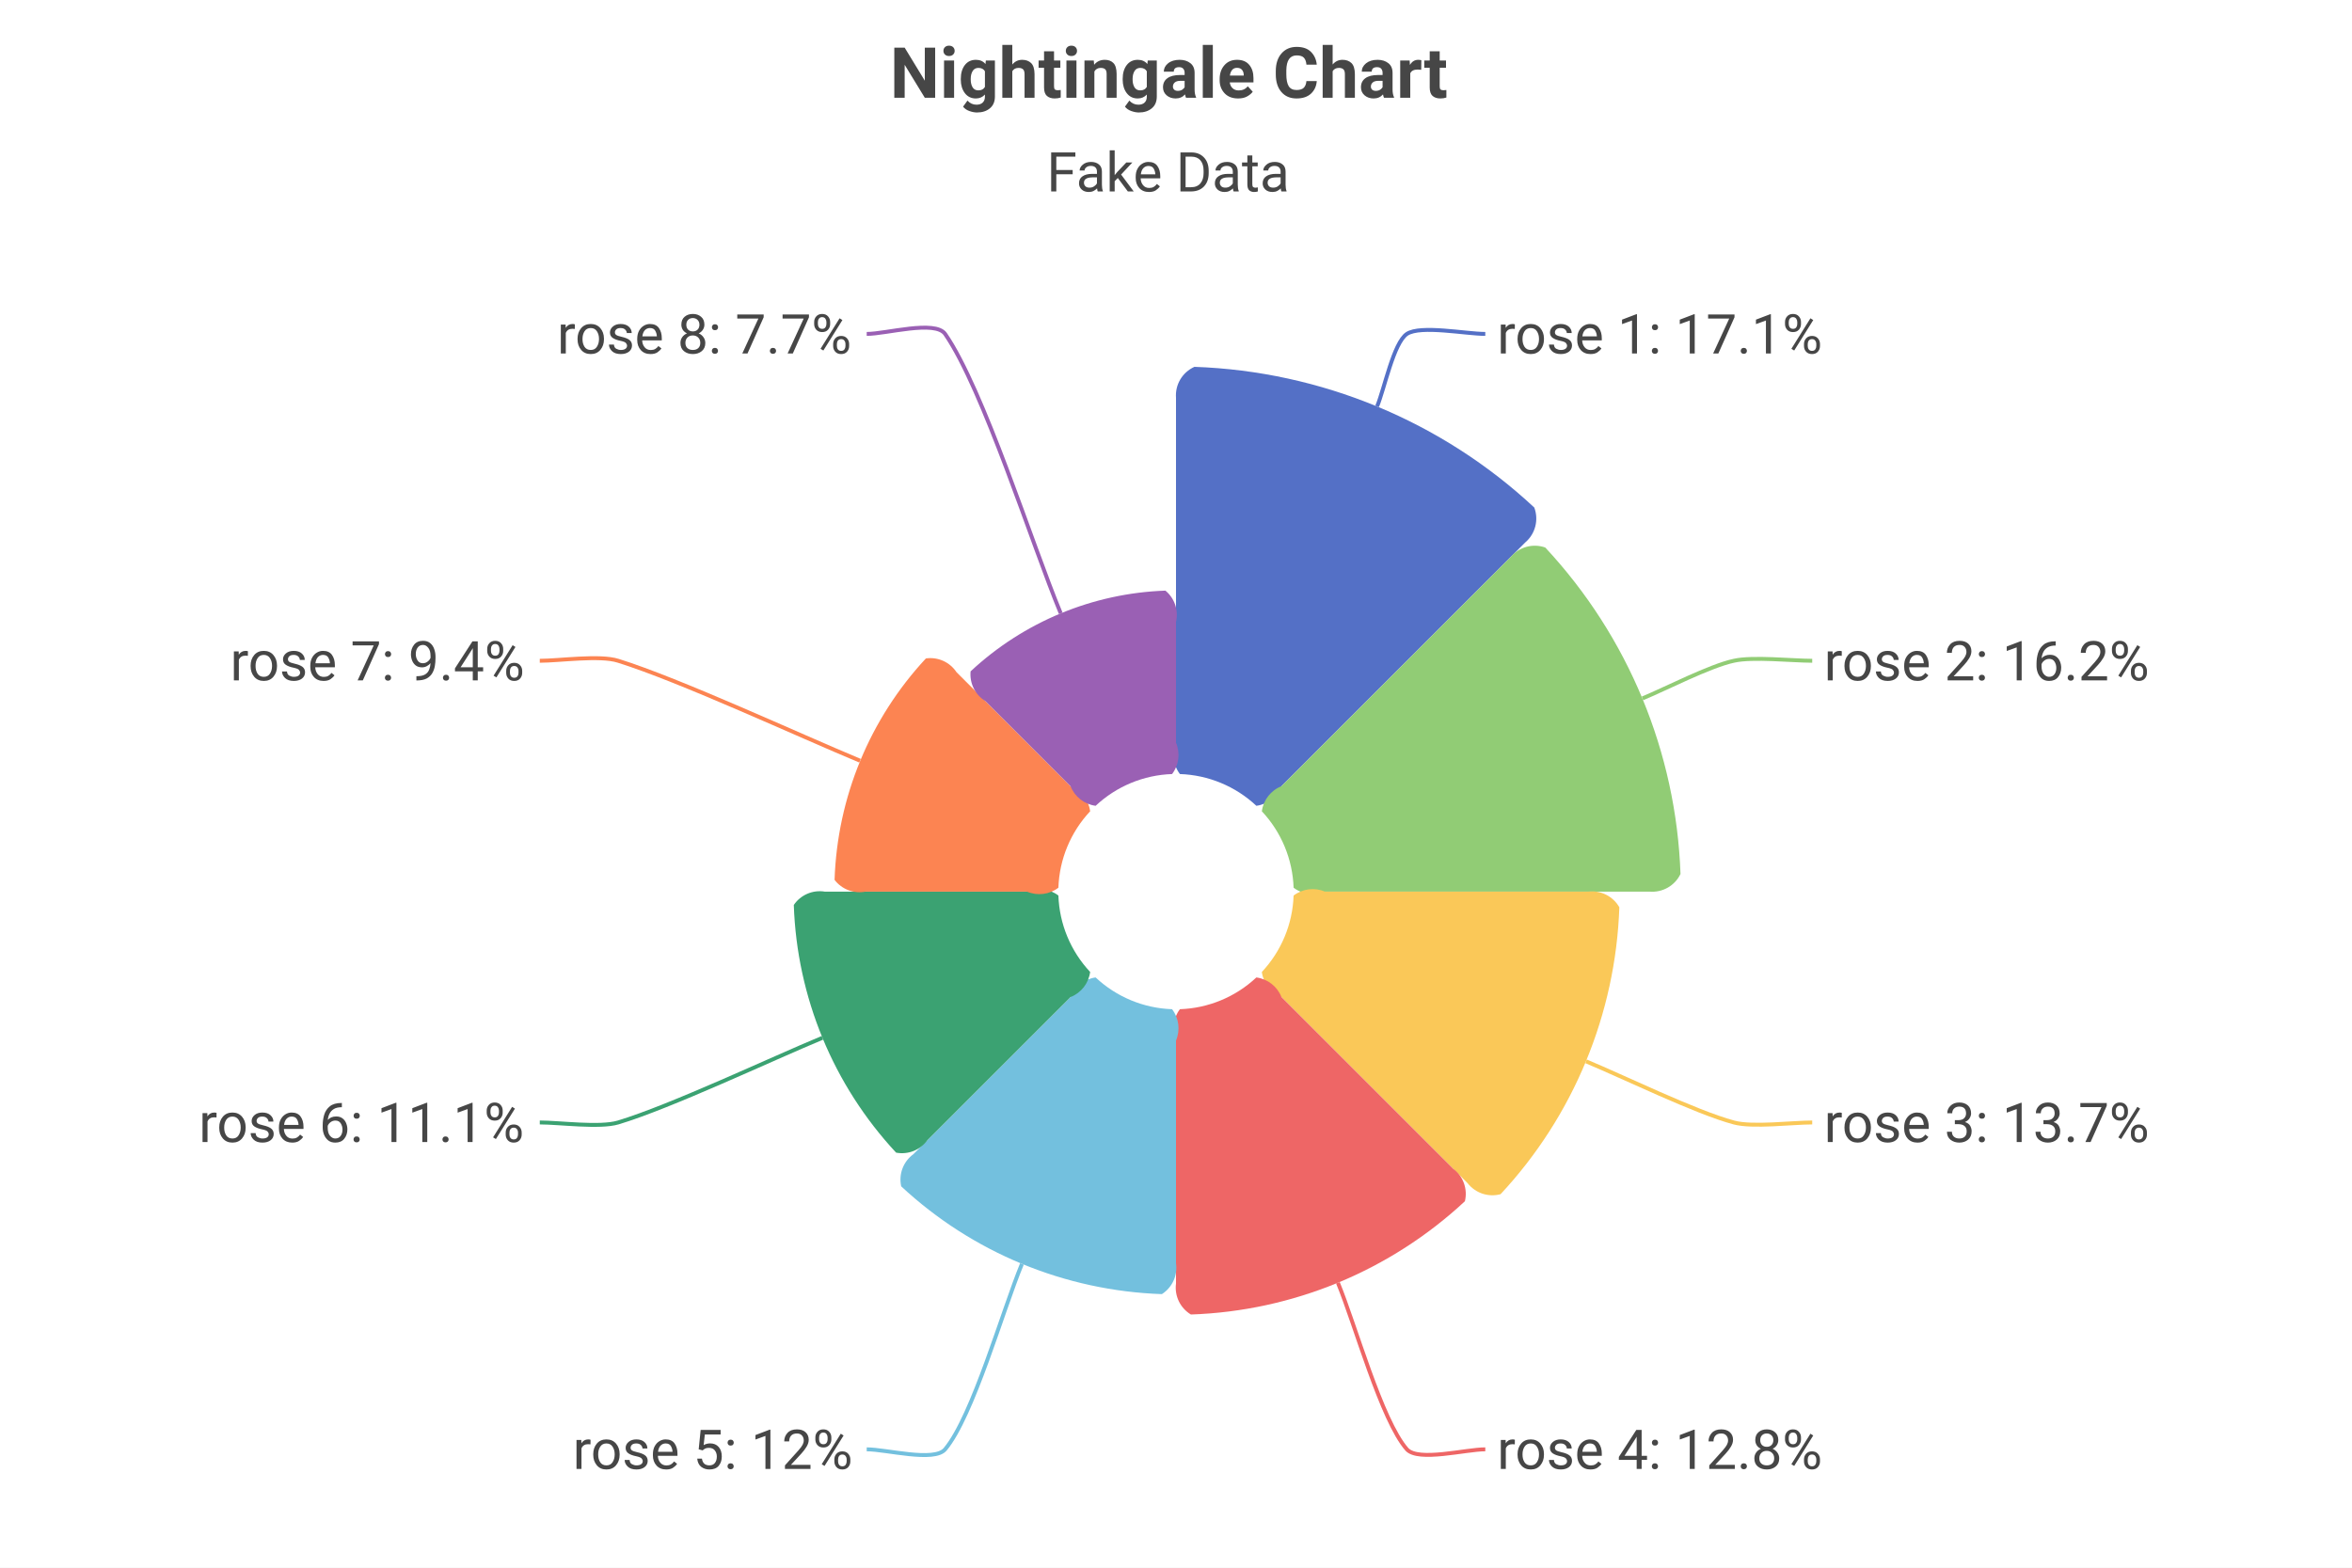
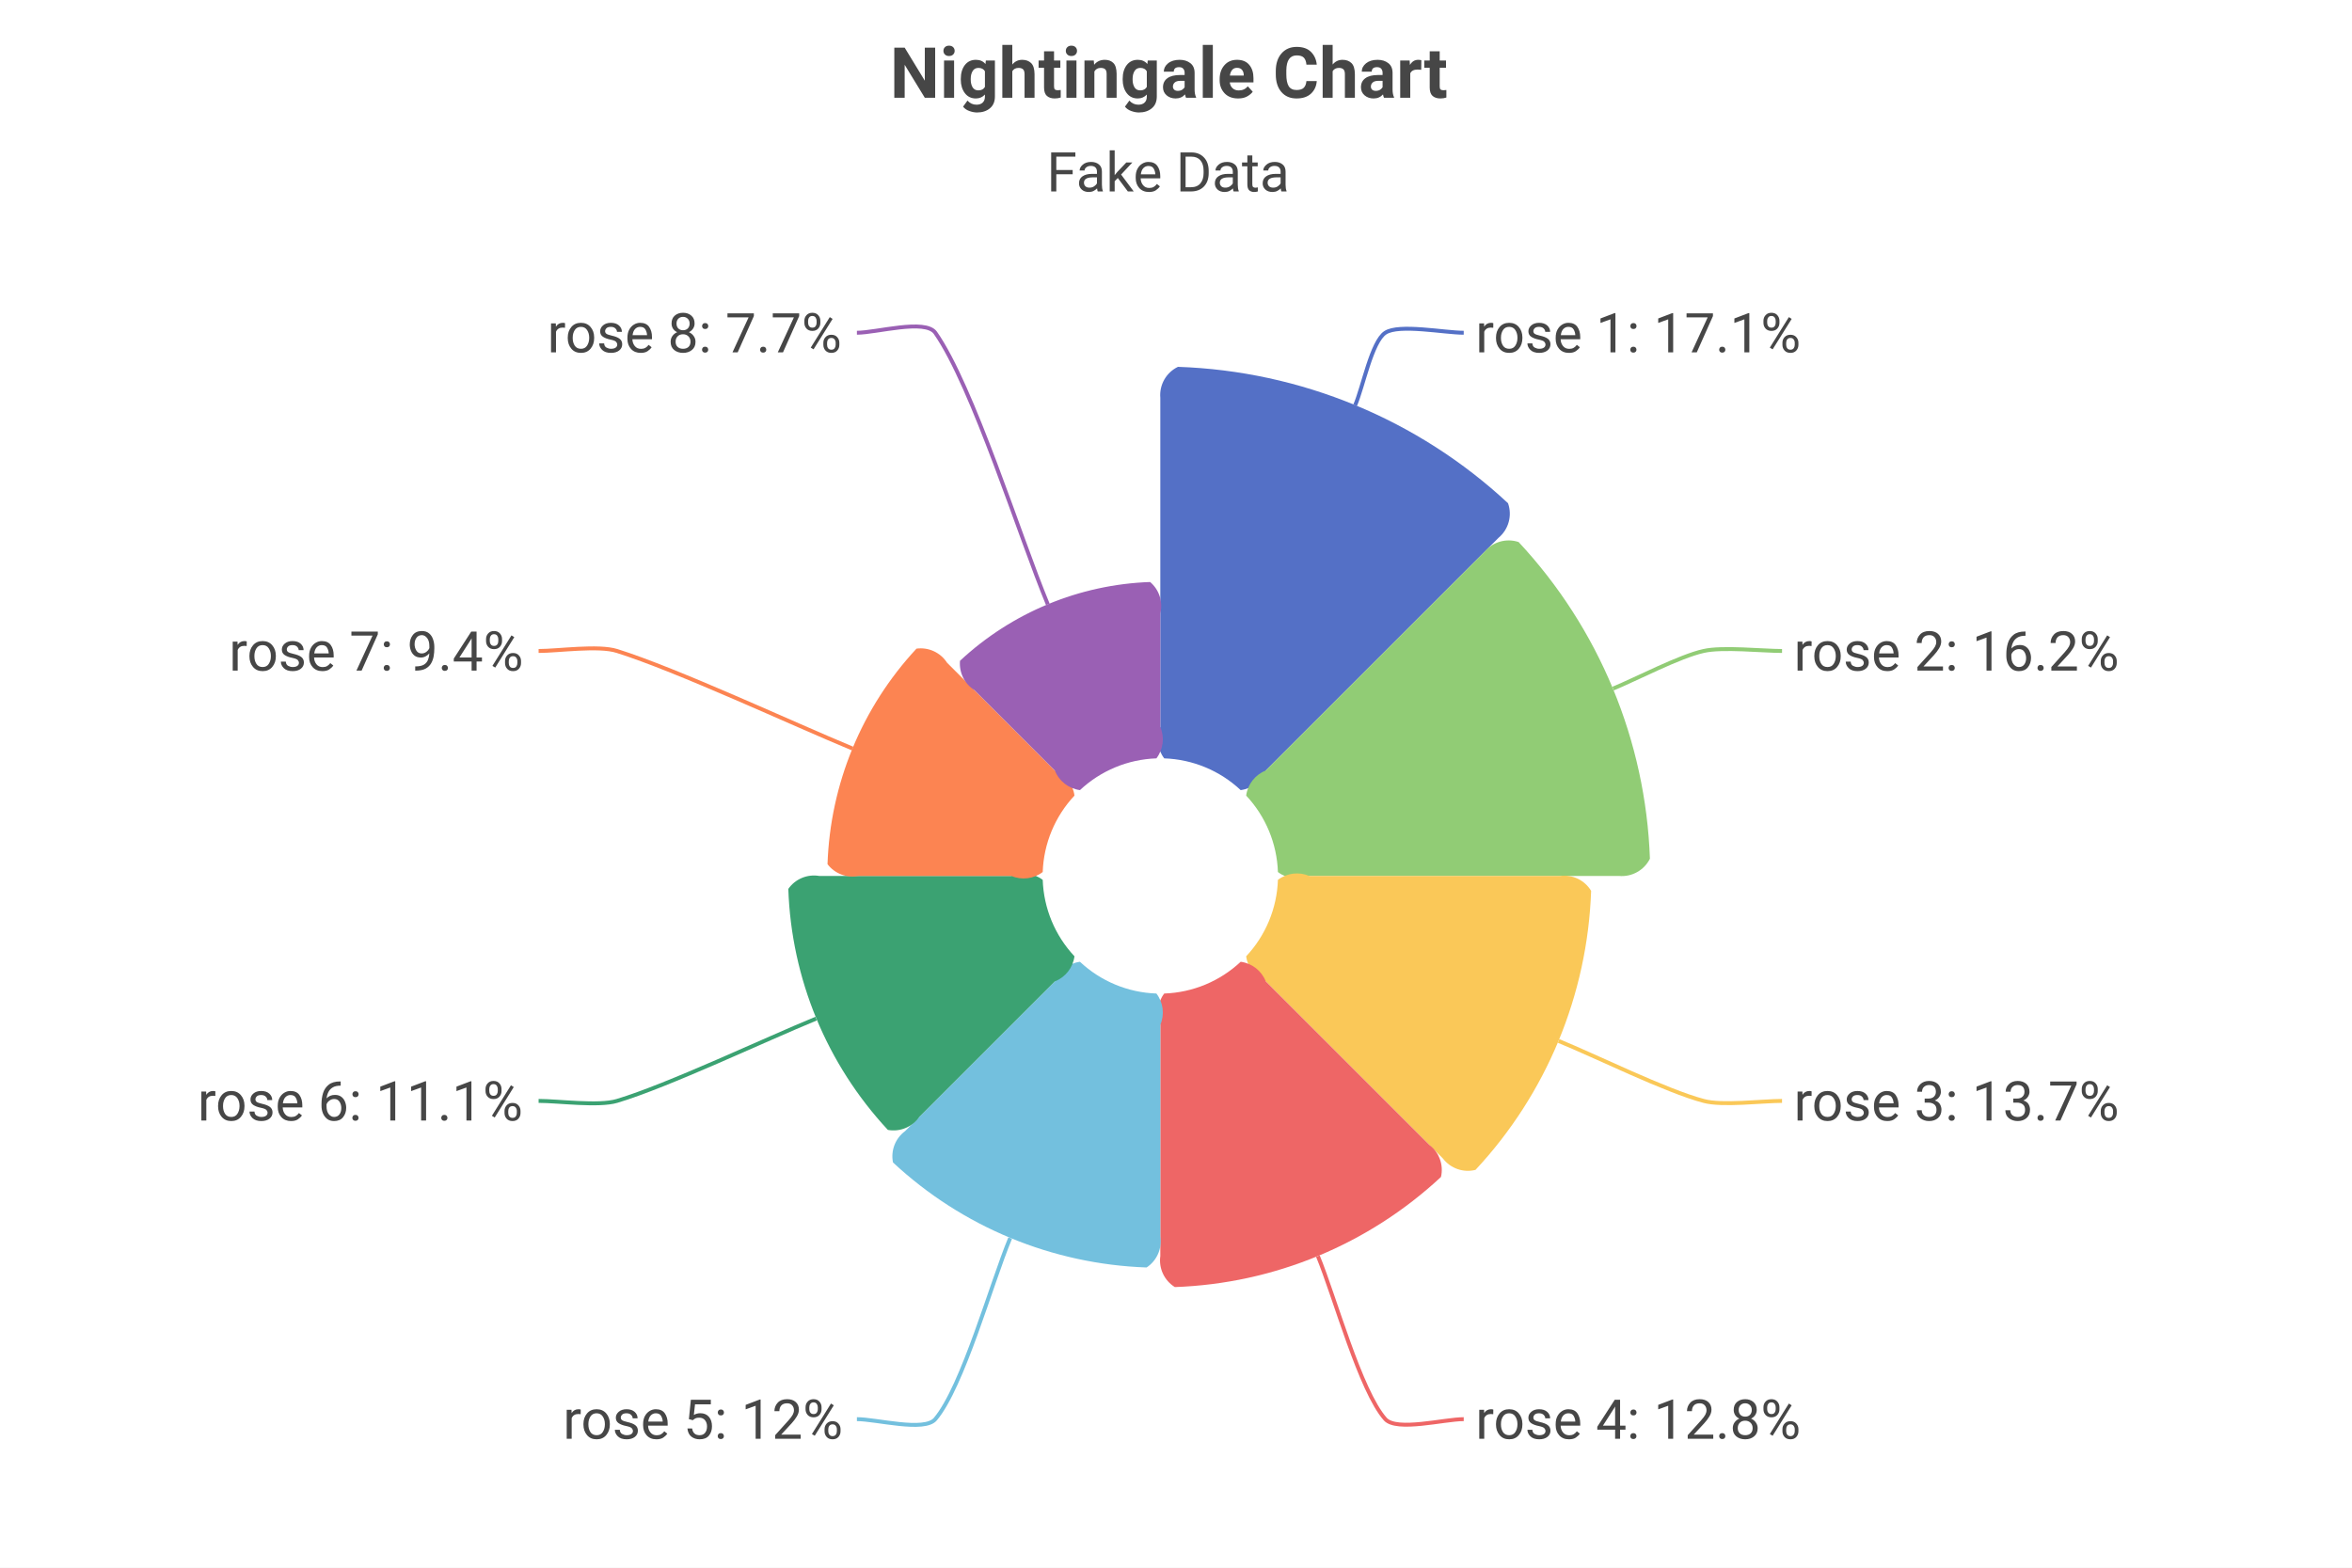
<svg xmlns="http://www.w3.org/2000/svg" width="600" height="400" viewBox="0 0 600 400">
  <rect x="0" y="0" width="600" height="400" fill="#FFFFFF" />
  <text font-size="18" x="227" y="5" dy="15" font-weight="bold" dominant-baseline="middle" font-family="Roboto" fill="#464646">
Nightingale Chart
</text>
  <text font-size="14" x="267" y="35" dy="10" dominant-baseline="middle" font-family="Roboto" fill="#464646">
Fake Data
</text>
-   <path d="M300,189.5 L300,101.5 A8 8 0 0 1 304.7,93.6 A134 134 0 0 1 391.4,129.5 A8 8 0 0 1 389.1,138.4 L326.9,200.6 A8 8 0 0 1 320.5,205.6 A30 30 0 0 0 301,197.5 A8 8 0 0 1 300,189.5 Z" fill="#5470C6" />
-   <path d="M351.3,103.7 C353.2 99.1, 355.5 87.5, 358.9 85.2 C362.4 82.9, 373.9 85.2, 378.9 85.2" stroke-width="1" fill="none" stroke="#5470C6" />
-   <text font-size="14" x="381.9" y="90.2" font-family="Roboto" fill="#464646">
+   <path d="M296,185.5 L296,101.5 A8 8 0 0 1 300.5,93.6 A130 130 0 0 1 384.7,128.4 A8 8 0 0 1 382.3,137.2 L322.9,196.6 A8 8 0 0 1 316.5,201.6 A30 30 0 0 0 297,193.5 A8 8 0 0 1 296,185.5 Z" fill="#5470C6" />
+   <path d="M345.7,103.4 C347.7 98.8, 349.9 87.2, 353.4 84.9 C356.9 82.6, 368.4 84.9, 373.4 84.9" stroke-width="1" fill="none" stroke="#5470C6" />
+   <text font-size="14" x="376.4" y="89.9" font-family="Roboto" fill="#464646">
rose 1: 17.1%
</text>
-   <path d="M326.9,200.6 L385.4,142.1 A8 8 0 0 1 394.2,139.7 A128.8 128.8 0 0 1 428.7,223 A8 8 0 0 1 420.8,227.5 L338,227.5 A8 8 0 0 1 330,226.5 A30 30 0 0 0 321.9,207 A8 8 0 0 1 326.9,200.6 Z" fill="#91CC75" />
-   <path d="M419,178.2 C424.8 175.8, 436.2 169.9, 442.3 168.6 C447.1 167.5, 457.3 168.6, 462.3 168.6" stroke-width="1" fill="none" stroke="#91CC75" />
-   <text font-size="14" x="465.3" y="173.6" font-family="Roboto" fill="#464646">
+   <path d="M322.9,196.6 L378.7,140.8 A8 8 0 0 1 387.4,138.3 A125 125 0 0 1 420.9,219.1 A8 8 0 0 1 413,223.5 L334,223.5 A8 8 0 0 1 326,222.5 A30 30 0 0 0 317.9,203 A8 8 0 0 1 322.9,196.6 Z" fill="#91CC75" />
+   <path d="M411.5,175.7 C417.3 173.3, 428.6 167.4, 434.6 166.1 C439.4 165, 449.6 166.1, 454.6 166.1" stroke-width="1" fill="none" stroke="#91CC75" />
+   <text font-size="14" x="457.6" y="171.1" font-family="Roboto" fill="#464646">
rose 2: 16.2%
</text>
-   <path d="M338,227.5 L405.2,227.5 A8 8 0 0 1 413.1,231.5 A113.2 113.2 0 0 1 382.8,304.7 A8 8 0 0 1 374.4,301.9 L326.9,254.4 A8 8 0 0 1 321.9,248 A30 30 0 0 0 330,228.5 A8 8 0 0 1 338,227.5 Z" fill="#FAC858" />
-   <path d="M404.6,270.8 C414 274.7, 432.6 283.8, 442.3 286.4 C447 287.7, 457.3 286.4, 462.3 286.4" stroke-width="1" fill="none" stroke="#FAC858" />
-   <text font-size="14" x="465.3" y="291.4" font-family="Roboto" fill="#464646">
+   <path d="M334,223.5 L398,223.5 A8 8 0 0 1 405.9,227.3 A110 110 0 0 1 376.4,298.5 A8 8 0 0 1 368.1,295.6 L322.9,250.4 A8 8 0 0 1 317.9,244 A30 30 0 0 0 326,224.5 A8 8 0 0 1 334,223.5 Z" fill="#FAC858" />
+   <path d="M397.6,265.6 C406.9 269.4, 425.1 278.4, 434.6 280.9 C439.3 282.2, 449.6 280.9, 454.6 280.9" stroke-width="1" fill="none" stroke="#FAC858" />
+   <text font-size="14" x="457.6" y="285.9" font-family="Roboto" fill="#464646">
rose 3: 13.7%
</text>
-   <path d="M326.9,254.4 L370.7,298.2 A8 8 0 0 1 373.7,306.5 A108 108 0 0 1 303.8,335.4 A8 8 0 0 1 300,327.5 L300,265.5 A8 8 0 0 1 301,257.5 A30 30 0 0 0 320.5,249.4 A8 8 0 0 1 326.9,254.4 Z" fill="#EE6666" />
-   <path d="M341.3,327.3 C345.7 337.9, 352.4 362.4, 358.9 369.8 C361.8 373, 373.9 369.8, 378.9 369.8" stroke-width="1" fill="none" stroke="#EE6666" />
-   <text font-size="14" x="381.9" y="374.8" font-family="Roboto" fill="#464646">
+   <path d="M322.9,250.4 L364.6,292.1 A8 8 0 0 1 367.6,300.3 A105 105 0 0 1 299.7,328.4 A8 8 0 0 1 296,320.5 L296,261.5 A8 8 0 0 1 297,253.5 A30 30 0 0 0 316.5,245.4 A8 8 0 0 1 322.9,250.4 Z" fill="#EE6666" />
+   <path d="M336.2,320.5 C340.5 330.9, 347 354.9, 353.4 362.1 C356.3 365.3, 368.4 362.1, 373.4 362.1" stroke-width="1" fill="none" stroke="#EE6666" />
+   <text font-size="14" x="376.4" y="367.1" font-family="Roboto" fill="#464646">
rose 4: 12.8%
</text>
-   <path d="M300,265.5 L300,322.3 A8 8 0 0 1 296.4,330.2 A102.8 102.8 0 0 1 229.9,302.7 A8 8 0 0 1 233,294.5 L273.1,254.4 A8 8 0 0 1 279.5,249.4 A30 30 0 0 0 299,257.5 A8 8 0 0 1 300,265.5 Z" fill="#73C0DE" />
-   <path d="M260.7,322.5 C255.8 334.3, 248.2 361.3, 241.1 369.8 C238.3 373.1, 226.1 369.8, 221.1 369.8" stroke-width="1" fill="none" stroke="#73C0DE" />
-   <text font-size="14" x="146.1" y="374.8" font-family="Roboto" fill="#464646">
+   <path d="M296,261.5 L296,315.5 A8 8 0 0 1 292.5,323.4 A100 100 0 0 1 227.8,296.6 A8 8 0 0 1 230.9,288.6 L269.1,250.4 A8 8 0 0 1 275.5,245.4 A30 30 0 0 0 295,253.5 A8 8 0 0 1 296,261.5 Z" fill="#73C0DE" />
+   <path d="M257.7,315.9 C252.9 327.4, 245.6 353.8, 238.6 362.1 C235.8 365.4, 223.6 362.1, 218.6 362.1" stroke-width="1" fill="none" stroke="#73C0DE" />
+   <text font-size="14" x="143.6" y="367.1" font-family="Roboto" fill="#464646">
rose 5: 12%
</text>
-   <path d="M273.1,254.4 L236.6,290.9 A8 8 0 0 1 228.6,294.1 A97.6 97.6 0 0 1 202.5,230.9 A8 8 0 0 1 210.4,227.5 L262,227.5 A8 8 0 0 1 270,228.5 A30 30 0 0 0 278.1,248 A8 8 0 0 1 273.1,254.4 Z" fill="#3BA272" />
-   <path d="M209.8,264.8 C196.8 270.2, 171 282.4, 157.7 286.4 C153 287.8, 142.7 286.4, 137.7 286.4" stroke-width="1" fill="none" stroke="#3BA272" />
-   <text font-size="14" x="50.7" y="291.4" font-family="Roboto" fill="#464646">
+   <path d="M269.1,250.4 L234.5,285 A8 8 0 0 1 226.5,288.3 A95 95 0 0 1 201.1,226.8 A8 8 0 0 1 209,223.5 L258,223.5 A8 8 0 0 1 266,224.5 A30 30 0 0 0 274.1,244 A8 8 0 0 1 269.1,250.4 Z" fill="#3BA272" />
+   <path d="M208.2,259.9 C195.5 265.1, 170.4 277, 157.4 280.9 C152.7 282.3, 142.4 280.9, 137.4 280.9" stroke-width="1" fill="none" stroke="#3BA272" />
+   <text font-size="14" x="50.4" y="285.9" font-family="Roboto" fill="#464646">
rose 6: 11.1%
</text>
-   <path d="M262,227.5 L220.8,227.5 A8 8 0 0 1 212.9,224.5 A87.2 87.2 0 0 1 236.2,168 A8 8 0 0 1 244,171.5 L273.1,200.6 A8 8 0 0 1 278.1,207 A30 30 0 0 0 270,226.5 A8 8 0 0 1 262,227.5 Z" fill="#FC8452" />
-   <path d="M219.4,194.1 C204 187.7, 173.4 173.5, 157.7 168.6 C153 167.1, 142.7 168.6, 137.7 168.6" stroke-width="1" fill="none" stroke="#FC8452" />
-   <text font-size="14" x="58.7" y="173.6" font-family="Roboto" fill="#464646">
+   <path d="M258,223.5 L219,223.5 A8 8 0 0 1 211.1,220.5 A85 85 0 0 1 233.8,165.5 A8 8 0 0 1 241.6,169.1 L269.1,196.6 A8 8 0 0 1 274.1,203 A30 30 0 0 0 266,222.5 A8 8 0 0 1 258,223.5 Z" fill="#FC8452" />
+   <path d="M217.5,191 C202.5 184.8, 172.7 170.9, 157.4 166.1 C152.7 164.6, 142.4 166.1, 137.4 166.1" stroke-width="1" fill="none" stroke="#FC8452" />
+   <text font-size="14" x="58.4" y="171.1" font-family="Roboto" fill="#464646">
rose 7: 9.4%
</text>
-   <path d="M273.1,200.6 L251.4,178.9 A8 8 0 0 1 247.6,171.3 A76.8 76.8 0 0 1 297.3,150.7 A8 8 0 0 1 300,158.7 L300,189.5 A8 8 0 0 1 299,197.5 A30 30 0 0 0 279.5,205.6 A8 8 0 0 1 273.1,200.6 Z" fill="#9A60B4" />
-   <path d="M270.6,156.5 C263.2 138.7, 250.9 99.4, 241.1 85.2 C238.5 81.6, 226.1 85.2, 221.1 85.2" stroke-width="1" fill="none" stroke="#9A60B4" />
-   <text font-size="14" x="142.1" y="90.2" font-family="Roboto" fill="#464646">
+   <path d="M269.1,196.6 L248.6,176.1 A8 8 0 0 1 244.9,168.6 A75 75 0 0 1 293.4,148.5 A8 8 0 0 1 296,156.5 L296,185.5 A8 8 0 0 1 295,193.5 A30 30 0 0 0 275.5,201.6 A8 8 0 0 1 269.1,196.6 Z" fill="#9A60B4" />
+   <path d="M267.3,154.2 C260.1 136.9, 248.2 98.6, 238.6 84.9 C236 81.3, 223.6 84.9, 218.6 84.9" stroke-width="1" fill="none" stroke="#9A60B4" />
+   <text font-size="14" x="139.6" y="89.9" font-family="Roboto" fill="#464646">
rose 8: 7.7%
</text>
</svg>
